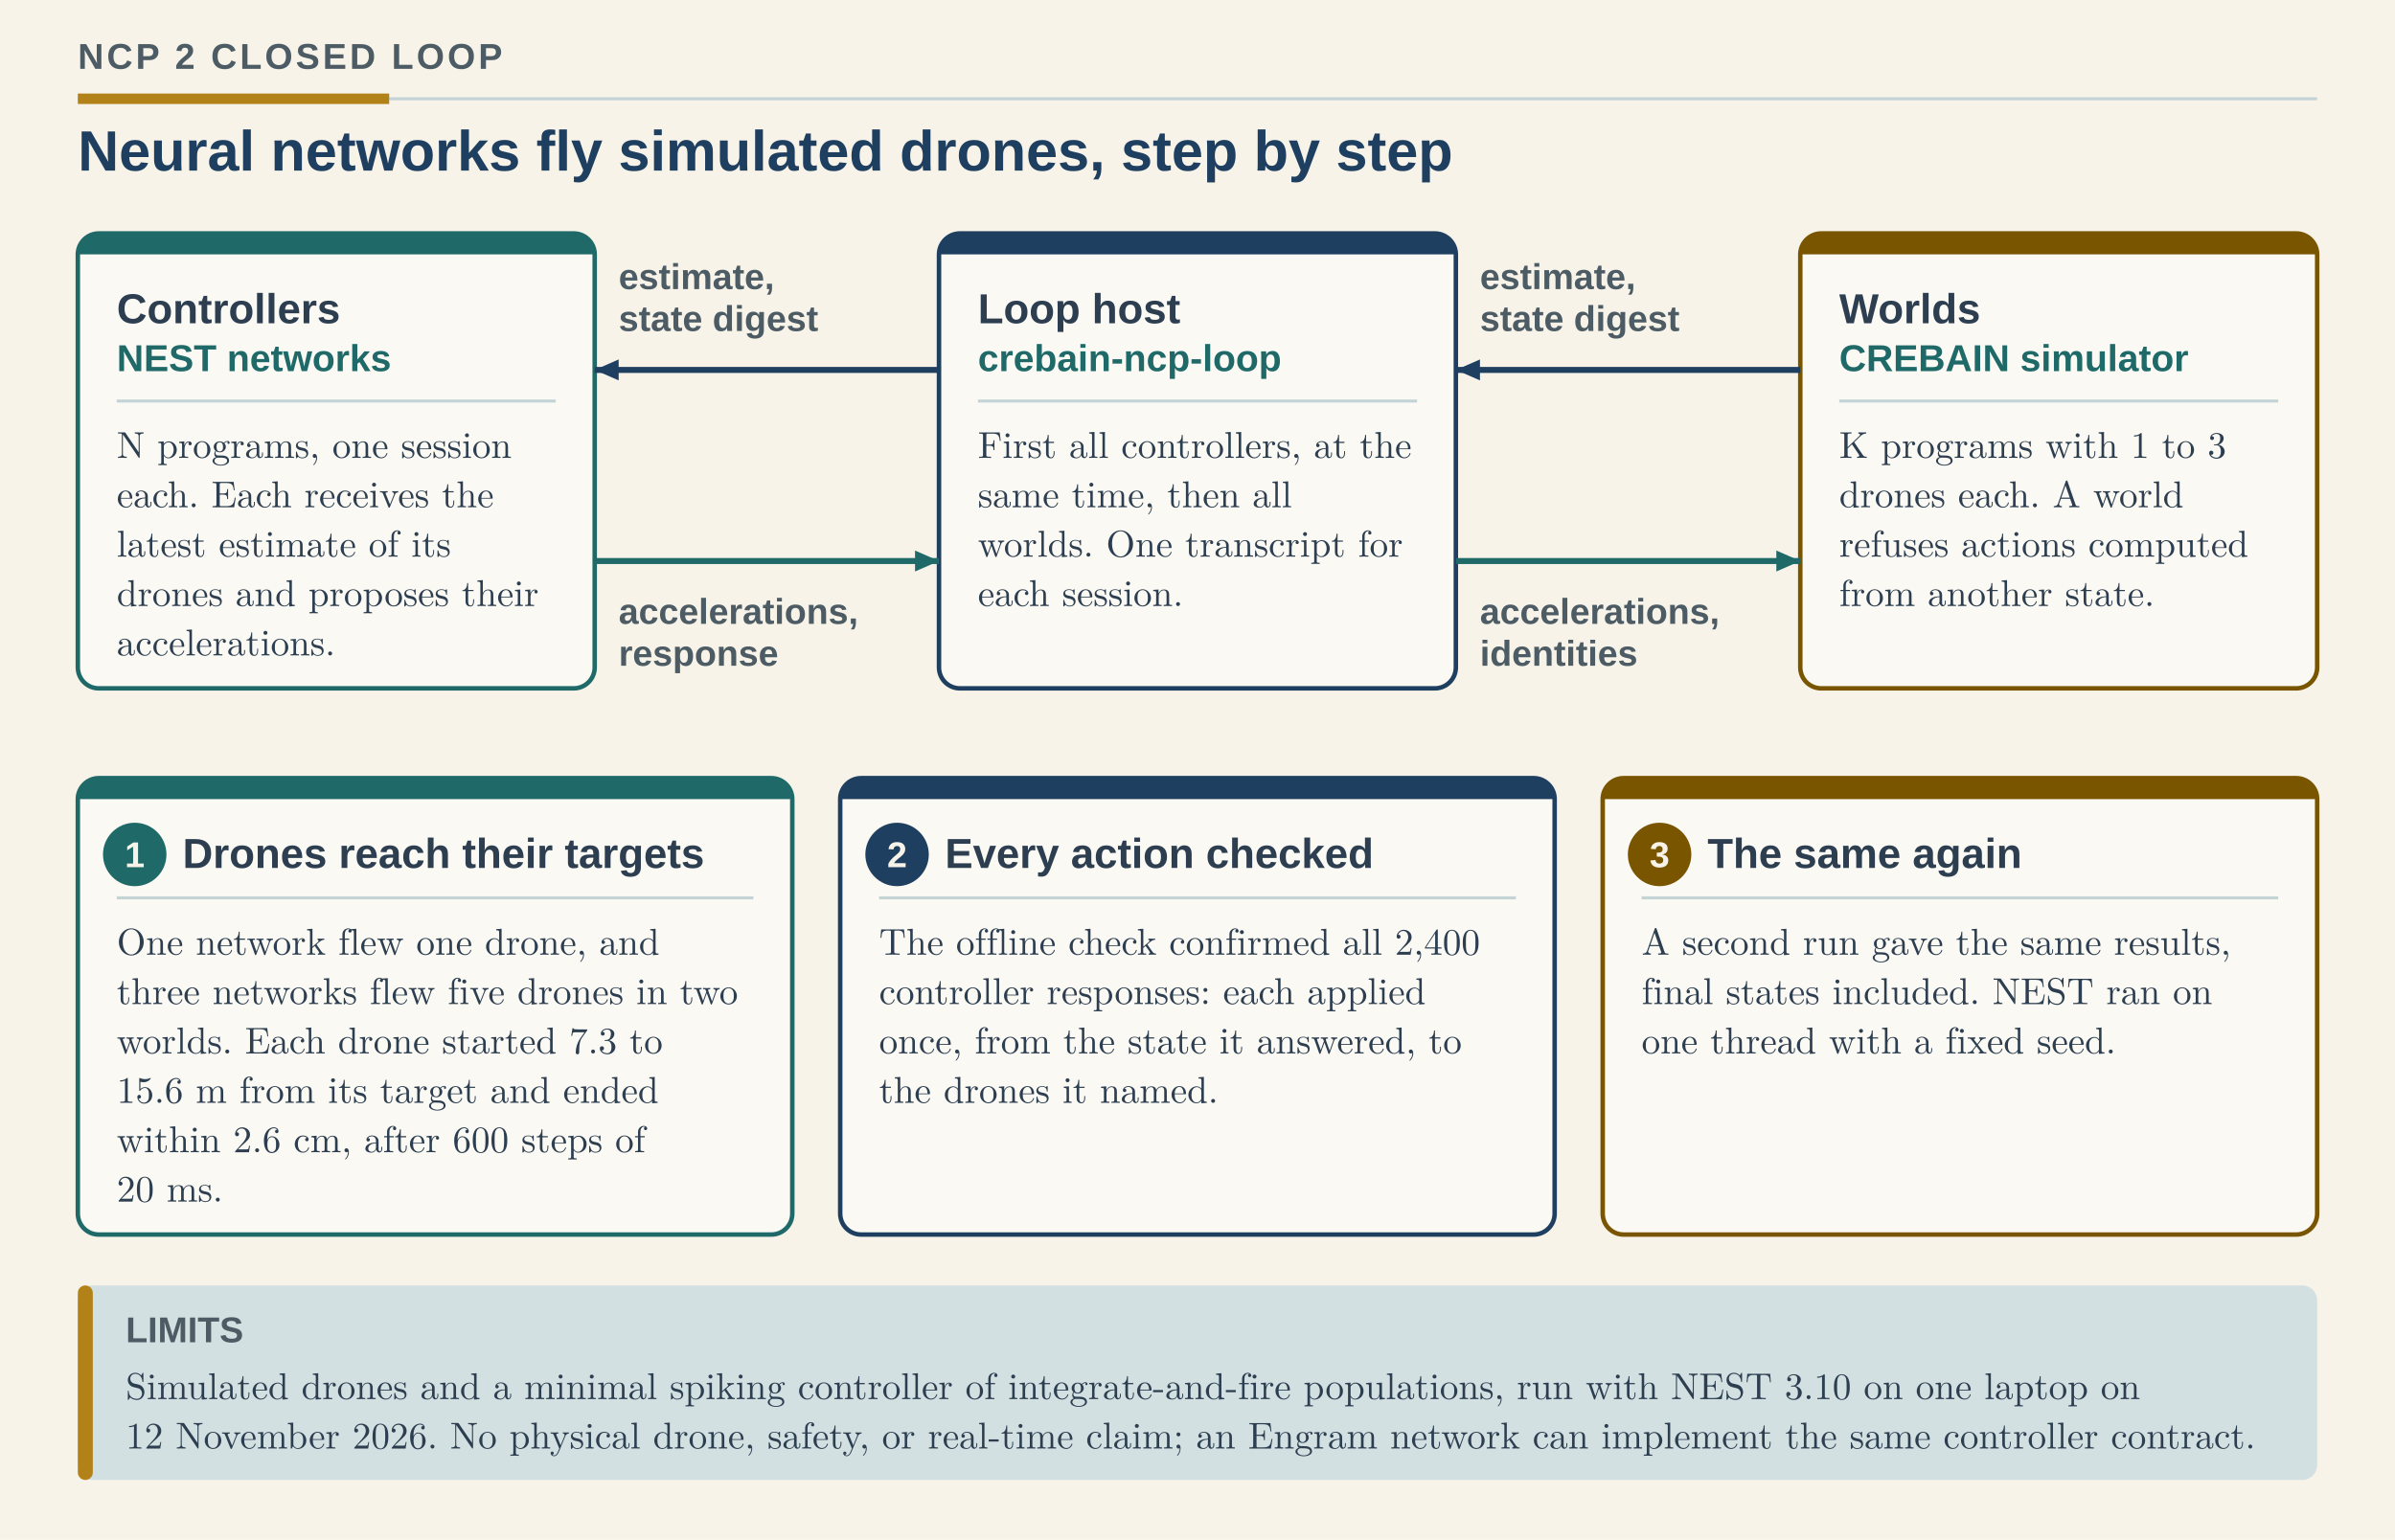
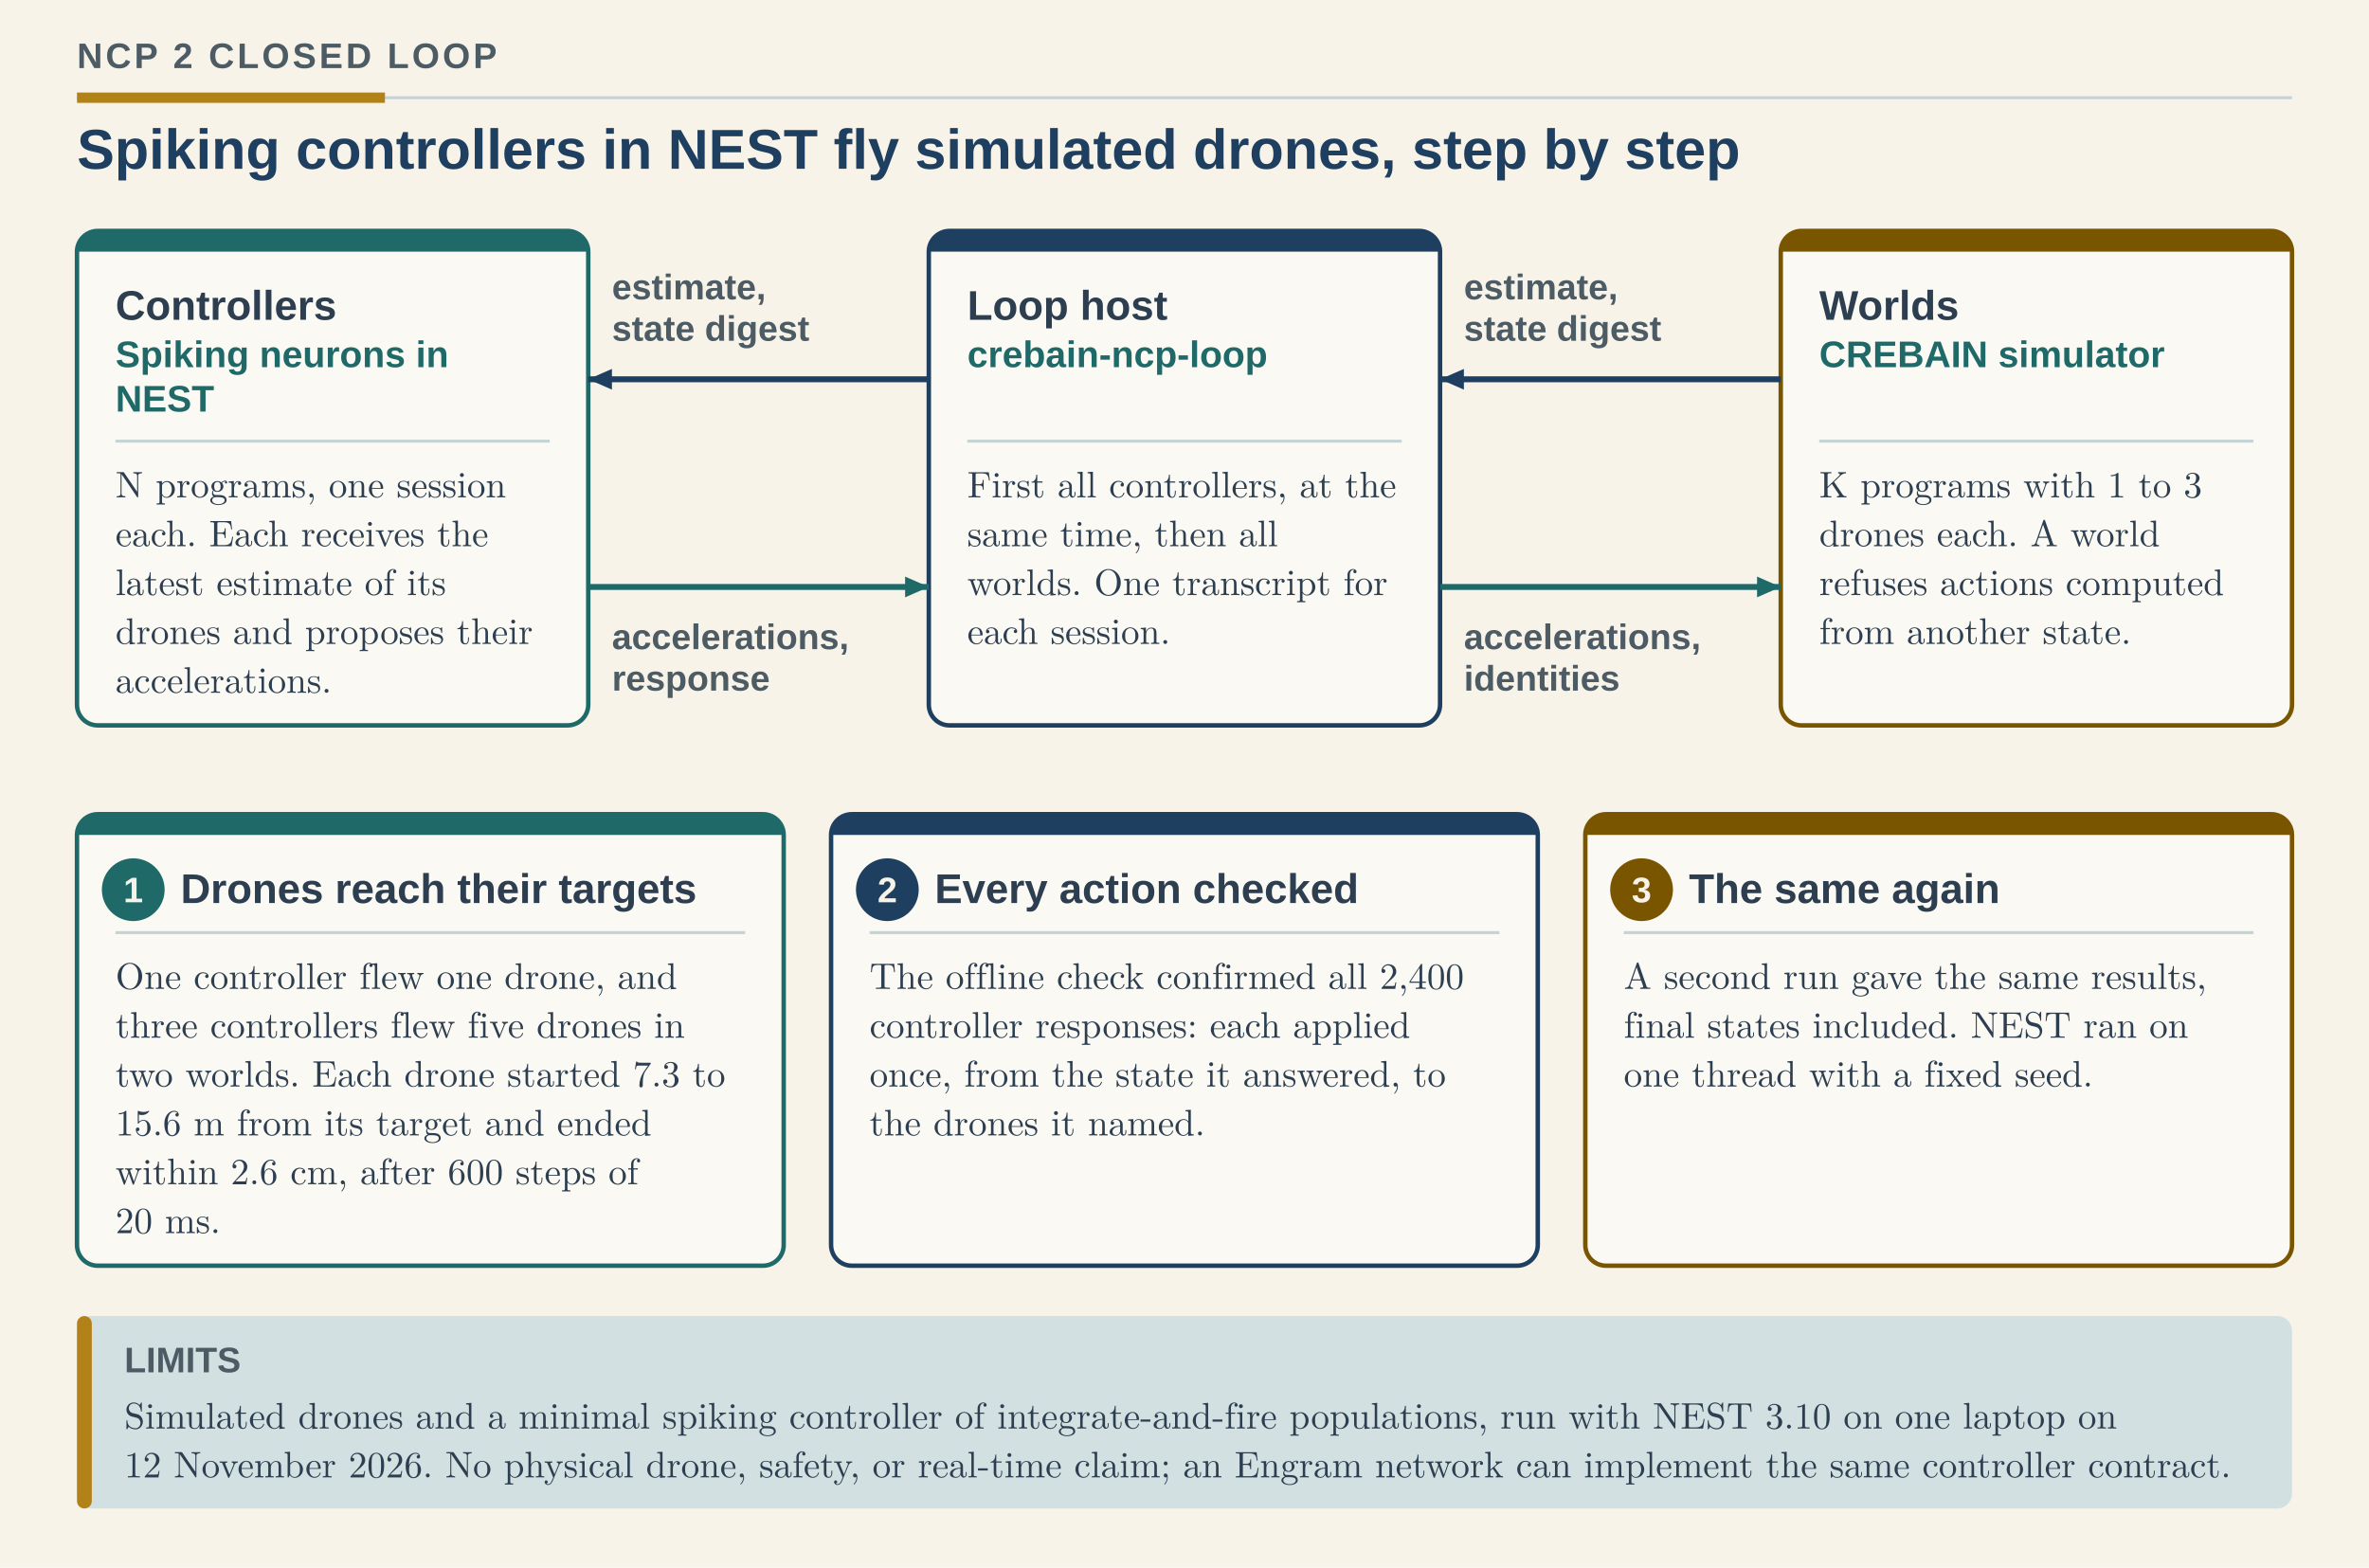
- <svg xmlns="http://www.w3.org/2000/svg" xml:lang="en" width="1600" height="1029" viewBox="0 0 1600 1029" role="img" aria-labelledby="ncp2-loop-title ncp2-loop-desc">
+ <svg xmlns="http://www.w3.org/2000/svg" xml:lang="en" width="1600" height="1059" viewBox="0 0 1600 1059" role="img" aria-labelledby="ncp2-loop-title ncp2-loop-desc">
  <defs>
    <style>.s{font-family:'Source Sans Pro', 'Source Sans 3', Arial, 'Liberation Sans', 'Helvetica Neue', Helvetica, sans-serif}.r{font-family:'Latin Modern Roman', 'LM Roman 10', 'Times New Roman', 'Liberation Serif', Times, serif}</style>
    <marker id="ncp2-loop-arrow-lapis" viewBox="0 0 16 14" refX="16" refY="7" markerWidth="16" markerHeight="14" markerUnits="userSpaceOnUse" orient="auto-start-reverse">
      <path d="M0,0 L16,7 L0,14 z" fill="#1F3F60" />
    </marker>
    <marker id="ncp2-loop-arrow-turquoise" viewBox="0 0 16 14" refX="16" refY="7" markerWidth="16" markerHeight="14" markerUnits="userSpaceOnUse" orient="auto-start-reverse">
      <path d="M0,0 L16,7 L0,14 z" fill="#1F6968" />
    </marker>
    <pattern id="ncp2-loop-hatch" width="12" height="12" patternUnits="userSpaceOnUse" patternTransform="rotate(40)">
      <line x1="0" y1="0" x2="0" y2="12" stroke="#B28218" stroke-width="3" />
    </pattern>
  </defs>
-   <rect width="1600" height="1029" fill="#F7F3E9" />
+   <rect width="1600" height="1059" fill="#F7F3E9" />
  <path d="M52 66 L1548 66" stroke="#C3D3D6" stroke-width="2" fill="none" stroke-linecap="butt" />
  <path d="M52 66 L260 66" stroke="#B28218" stroke-width="7" fill="none" stroke-linecap="butt" />
-   <rect x="52" y="156" width="345.3" height="304" rx="14" fill="#FBF9F3" stroke="#1F6968" stroke-width="3" />
+   <rect x="52" y="156" width="345.3" height="334" rx="14" fill="#FBF9F3" stroke="#1F6968" stroke-width="3" />
  <path d="M52 170 L52 170 Q52 156 66 156 L383.3 156 Q397.3 156 397.3 170 L397.3 170 Z" fill="#1F6968" />
-   <path d="M78 268 L371.3 268" stroke="#C3D3D6" stroke-width="2" fill="none" stroke-linecap="butt" />
-   <rect x="627.3" y="156" width="345.3" height="304" rx="14" fill="#FBF9F3" stroke="#1F3F60" stroke-width="3" />
+   <path d="M78 298 L371.3 298" stroke="#C3D3D6" stroke-width="2" fill="none" stroke-linecap="butt" />
+   <rect x="627.3" y="156" width="345.3" height="334" rx="14" fill="#FBF9F3" stroke="#1F3F60" stroke-width="3" />
  <path d="M627.3 170 L627.3 170 Q627.3 156 641.3 156 L958.7 156 Q972.7 156 972.7 170 L972.7 170 Z" fill="#1F3F60" />
-   <path d="M653.3 268 L946.7 268" stroke="#C3D3D6" stroke-width="2" fill="none" stroke-linecap="butt" />
-   <rect x="1202.7" y="156" width="345.3" height="304" rx="14" fill="#FBF9F3" stroke="#7A5500" stroke-width="3" />
+   <path d="M653.3 298 L946.7 298" stroke="#C3D3D6" stroke-width="2" fill="none" stroke-linecap="butt" />
+   <rect x="1202.7" y="156" width="345.3" height="334" rx="14" fill="#FBF9F3" stroke="#7A5500" stroke-width="3" />
  <path d="M1202.7 170 L1202.7 170 Q1202.7 156 1216.7 156 L1534 156 Q1548 156 1548 170 L1548 170 Z" fill="#7A5500" />
-   <path d="M1228.7 268 L1522 268" stroke="#C3D3D6" stroke-width="2" fill="none" stroke-linecap="butt" />
-   <rect x="52" y="520" width="477.3" height="305" rx="14" fill="#FBF9F3" stroke="#1F6968" stroke-width="3" />
-   <path d="M52 534 L52 534 Q52 520 66 520 L515.3 520 Q529.3 520 529.3 534 L529.3 534 Z" fill="#1F6968" />
-   <circle cx="90" cy="571" r="21.2" fill="#1F6968" />
-   <path d="M78 600 L503.3 600" stroke="#C3D3D6" stroke-width="2" fill="none" stroke-linecap="butt" />
-   <rect x="561.3" y="520" width="477.3" height="305" rx="14" fill="#FBF9F3" stroke="#1F3F60" stroke-width="3" />
-   <path d="M561.3 534 L561.3 534 Q561.3 520 575.3 520 L1024.7 520 Q1038.7 520 1038.7 534 L1038.7 534 Z" fill="#1F3F60" />
-   <circle cx="599.3" cy="571" r="21.2" fill="#1F3F60" />
-   <path d="M587.3 600 L1012.7 600" stroke="#C3D3D6" stroke-width="2" fill="none" stroke-linecap="butt" />
-   <rect x="1070.7" y="520" width="477.3" height="305" rx="14" fill="#FBF9F3" stroke="#7A5500" stroke-width="3" />
-   <path d="M1070.7 534 L1070.7 534 Q1070.7 520 1084.7 520 L1534 520 Q1548 520 1548 534 L1548 534 Z" fill="#7A5500" />
-   <circle cx="1108.7" cy="571" r="21.2" fill="#7A5500" />
-   <path d="M1096.7 600 L1522 600" stroke="#C3D3D6" stroke-width="2" fill="none" stroke-linecap="butt" />
-   <rect x="52" y="859" width="1496" height="130" rx="10" fill="#D2E0E2" />
-   <rect x="52" y="859" width="10" height="130" rx="5" fill="#B28218" />
-   <path d="M627.3 247.2 L397.3 247.2" fill="none" stroke="#1F3F60" stroke-width="4" stroke-linejoin="round" marker-end="url(#ncp2-loop-arrow-lapis)" />
-   <path d="M397.3 374.9 L627.3 374.9" fill="none" stroke="#1F6968" stroke-width="4" stroke-linejoin="round" marker-end="url(#ncp2-loop-arrow-turquoise)" />
-   <path d="M972.7 374.9 L1202.7 374.9" fill="none" stroke="#1F6968" stroke-width="4" stroke-linejoin="round" marker-end="url(#ncp2-loop-arrow-turquoise)" />
-   <path d="M1202.7 247.2 L972.7 247.2" fill="none" stroke="#1F3F60" stroke-width="4" stroke-linejoin="round" marker-end="url(#ncp2-loop-arrow-lapis)" />
+   <path d="M1228.7 298 L1522 298" stroke="#C3D3D6" stroke-width="2" fill="none" stroke-linecap="butt" />
+   <rect x="52" y="550" width="477.3" height="305" rx="14" fill="#FBF9F3" stroke="#1F6968" stroke-width="3" />
+   <path d="M52 564 L52 564 Q52 550 66 550 L515.3 550 Q529.3 550 529.3 564 L529.3 564 Z" fill="#1F6968" />
+   <circle cx="90" cy="601" r="21.2" fill="#1F6968" />
+   <path d="M78 630 L503.3 630" stroke="#C3D3D6" stroke-width="2" fill="none" stroke-linecap="butt" />
+   <rect x="561.3" y="550" width="477.3" height="305" rx="14" fill="#FBF9F3" stroke="#1F3F60" stroke-width="3" />
+   <path d="M561.3 564 L561.3 564 Q561.3 550 575.3 550 L1024.7 550 Q1038.7 550 1038.7 564 L1038.7 564 Z" fill="#1F3F60" />
+   <circle cx="599.3" cy="601" r="21.2" fill="#1F3F60" />
+   <path d="M587.3 630 L1012.7 630" stroke="#C3D3D6" stroke-width="2" fill="none" stroke-linecap="butt" />
+   <rect x="1070.7" y="550" width="477.3" height="305" rx="14" fill="#FBF9F3" stroke="#7A5500" stroke-width="3" />
+   <path d="M1070.7 564 L1070.7 564 Q1070.7 550 1084.7 550 L1534 550 Q1548 550 1548 564 L1548 564 Z" fill="#7A5500" />
+   <circle cx="1108.7" cy="601" r="21.2" fill="#7A5500" />
+   <path d="M1096.7 630 L1522 630" stroke="#C3D3D6" stroke-width="2" fill="none" stroke-linecap="butt" />
+   <rect x="52" y="889" width="1496" height="130" rx="10" fill="#D2E0E2" />
+   <rect x="52" y="889" width="10" height="130" rx="5" fill="#B28218" />
+   <path d="M627.3 256.2 L397.3 256.2" fill="none" stroke="#1F3F60" stroke-width="4" stroke-linejoin="round" marker-end="url(#ncp2-loop-arrow-lapis)" />
+   <path d="M397.3 396.5 L627.3 396.5" fill="none" stroke="#1F6968" stroke-width="4" stroke-linejoin="round" marker-end="url(#ncp2-loop-arrow-turquoise)" />
+   <path d="M972.7 396.5 L1202.7 396.5" fill="none" stroke="#1F6968" stroke-width="4" stroke-linejoin="round" marker-end="url(#ncp2-loop-arrow-turquoise)" />
+   <path d="M1202.7 256.2 L972.7 256.2" fill="none" stroke="#1F3F60" stroke-width="4" stroke-linejoin="round" marker-end="url(#ncp2-loop-arrow-lapis)" />
  <text x="52" y="46" class="s" font-size="24" fill="#4D5C64" font-weight="700" letter-spacing="2">NCP 2 CLOSED LOOP</text>
-   <text x="52" y="114" class="s" font-size="38" fill="#1F3F60" font-weight="700">Neural networks fly simulated drones, step by step</text>
+   <text x="52" y="114" class="s" font-size="38" fill="#1F3F60" font-weight="700">Spiking controllers in NEST fly simulated drones, step by step</text>
  <text x="78" y="216" class="s" font-size="28" fill="#2C3E50" font-weight="700">Controllers</text>
-   <text x="78" y="248" class="s" font-size="25" fill="#1F6968" font-weight="600">NEST networks</text>
-   <text x="78" y="306" class="r" font-size="25" fill="#2C3E50">N programs, one session</text>
-   <text x="78" y="339" class="r" font-size="25" fill="#2C3E50">each. Each receives the</text>
-   <text x="78" y="372" class="r" font-size="25" fill="#2C3E50">latest estimate of its</text>
-   <text x="78" y="405" class="r" font-size="25" fill="#2C3E50">drones and proposes their</text>
-   <text x="78" y="438" class="r" font-size="25" fill="#2C3E50">accelerations.</text>
+   <text x="78" y="248" class="s" font-size="25" fill="#1F6968" font-weight="600">Spiking neurons in</text>
+   <text x="78" y="278" class="s" font-size="25" fill="#1F6968" font-weight="600">NEST</text>
+   <text x="78" y="336" class="r" font-size="25" fill="#2C3E50">N programs, one session</text>
+   <text x="78" y="369" class="r" font-size="25" fill="#2C3E50">each. Each receives the</text>
+   <text x="78" y="402" class="r" font-size="25" fill="#2C3E50">latest estimate of its</text>
+   <text x="78" y="435" class="r" font-size="25" fill="#2C3E50">drones and proposes their</text>
+   <text x="78" y="468" class="r" font-size="25" fill="#2C3E50">accelerations.</text>
  <text x="653.3" y="216" class="s" font-size="28" fill="#2C3E50" font-weight="700">Loop host</text>
  <text x="653.3" y="248" class="s" font-size="25" fill="#1F6968" font-weight="600">crebain-ncp-loop</text>
-   <text x="653.3" y="306" class="r" font-size="25" fill="#2C3E50">First all controllers, at the</text>
-   <text x="653.3" y="339" class="r" font-size="25" fill="#2C3E50">same time, then all</text>
-   <text x="653.3" y="372" class="r" font-size="25" fill="#2C3E50">worlds. One transcript for</text>
-   <text x="653.3" y="405" class="r" font-size="25" fill="#2C3E50">each session.</text>
+   <text x="653.3" y="336" class="r" font-size="25" fill="#2C3E50">First all controllers, at the</text>
+   <text x="653.3" y="369" class="r" font-size="25" fill="#2C3E50">same time, then all</text>
+   <text x="653.3" y="402" class="r" font-size="25" fill="#2C3E50">worlds. One transcript for</text>
+   <text x="653.3" y="435" class="r" font-size="25" fill="#2C3E50">each session.</text>
  <text x="1228.7" y="216" class="s" font-size="28" fill="#2C3E50" font-weight="700">Worlds</text>
  <text x="1228.7" y="248" class="s" font-size="25" fill="#1F6968" font-weight="600">CREBAIN simulator</text>
-   <text x="1228.7" y="306" class="r" font-size="25" fill="#2C3E50">K programs with 1 to 3</text>
-   <text x="1228.7" y="339" class="r" font-size="25" fill="#2C3E50">drones each. A world</text>
-   <text x="1228.7" y="372" class="r" font-size="25" fill="#2C3E50">refuses actions computed</text>
-   <text x="1228.7" y="405" class="r" font-size="25" fill="#2C3E50">from another state.</text>
-   <text x="413.3" y="193.2" class="s" font-size="24" fill="#4D5C64" font-weight="600">estimate,</text>
-   <text x="413.3" y="221.2" class="s" font-size="24" fill="#4D5C64" font-weight="600">state digest</text>
-   <text x="413.3" y="416.9" class="s" font-size="24" fill="#4D5C64" font-weight="600">accelerations,</text>
-   <text x="413.3" y="444.9" class="s" font-size="24" fill="#4D5C64" font-weight="600">response</text>
-   <text x="988.7" y="193.2" class="s" font-size="24" fill="#4D5C64" font-weight="600">estimate,</text>
-   <text x="988.7" y="221.2" class="s" font-size="24" fill="#4D5C64" font-weight="600">state digest</text>
-   <text x="988.7" y="416.9" class="s" font-size="24" fill="#4D5C64" font-weight="600">accelerations,</text>
-   <text x="988.7" y="444.9" class="s" font-size="24" fill="#4D5C64" font-weight="600">identities</text>
-   <text x="90" y="579.5" class="s" font-size="24" fill="#F7F3E9" font-weight="700" letter-spacing="1" text-anchor="middle">1</text>
-   <text x="122" y="580" class="s" font-size="28" fill="#2C3E50" font-weight="700">Drones reach their targets</text>
-   <text x="78" y="638" class="r" font-size="25" fill="#2C3E50">One network flew one drone, and</text>
-   <text x="78" y="671" class="r" font-size="25" fill="#2C3E50">three networks flew five drones in two</text>
-   <text x="78" y="704" class="r" font-size="25" fill="#2C3E50">worlds. Each drone started 7.3 to</text>
-   <text x="78" y="737" class="r" font-size="25" fill="#2C3E50">15.6 m from its target and ended</text>
-   <text x="78" y="770" class="r" font-size="25" fill="#2C3E50">within 2.6 cm, after 600 steps of</text>
-   <text x="78" y="803" class="r" font-size="25" fill="#2C3E50">20 ms.</text>
-   <text x="599.3" y="579.5" class="s" font-size="24" fill="#F7F3E9" font-weight="700" letter-spacing="1" text-anchor="middle">2</text>
-   <text x="631.3" y="580" class="s" font-size="28" fill="#2C3E50" font-weight="700">Every action checked</text>
-   <text x="587.3" y="638" class="r" font-size="25" fill="#2C3E50">The offline check confirmed all 2,400</text>
-   <text x="587.3" y="671" class="r" font-size="25" fill="#2C3E50">controller responses: each applied</text>
-   <text x="587.3" y="704" class="r" font-size="25" fill="#2C3E50">once, from the state it answered, to</text>
-   <text x="587.3" y="737" class="r" font-size="25" fill="#2C3E50">the drones it named.</text>
-   <text x="1108.7" y="579.5" class="s" font-size="24" fill="#F7F3E9" font-weight="700" letter-spacing="1" text-anchor="middle">3</text>
-   <text x="1140.7" y="580" class="s" font-size="28" fill="#2C3E50" font-weight="700">The same again</text>
-   <text x="1096.7" y="638" class="r" font-size="25" fill="#2C3E50">A second run gave the same results,</text>
-   <text x="1096.7" y="671" class="r" font-size="25" fill="#2C3E50">final states included. NEST ran on</text>
-   <text x="1096.7" y="704" class="r" font-size="25" fill="#2C3E50">one thread with a fixed seed.</text>
-   <text x="84" y="897" class="s" font-size="24" fill="#4D5C64" font-weight="600">LIMITS</text>
-   <text x="84" y="935" class="r" font-size="25" fill="#2C3E50">Simulated drones and a minimal spiking controller of integrate-and-fire populations, run with NEST 3.10 on one laptop on</text>
-   <text x="84" y="968" class="r" font-size="25" fill="#2C3E50">12 November 2026. No physical drone, safety, or real-time claim; an Engram network can implement the same controller contract.</text>
+   <text x="1228.7" y="336" class="r" font-size="25" fill="#2C3E50">K programs with 1 to 3</text>
+   <text x="1228.7" y="369" class="r" font-size="25" fill="#2C3E50">drones each. A world</text>
+   <text x="1228.7" y="402" class="r" font-size="25" fill="#2C3E50">refuses actions computed</text>
+   <text x="1228.7" y="435" class="r" font-size="25" fill="#2C3E50">from another state.</text>
+   <text x="413.3" y="202.2" class="s" font-size="24" fill="#4D5C64" font-weight="600">estimate,</text>
+   <text x="413.3" y="230.2" class="s" font-size="24" fill="#4D5C64" font-weight="600">state digest</text>
+   <text x="413.3" y="438.5" class="s" font-size="24" fill="#4D5C64" font-weight="600">accelerations,</text>
+   <text x="413.3" y="466.5" class="s" font-size="24" fill="#4D5C64" font-weight="600">response</text>
+   <text x="988.7" y="202.2" class="s" font-size="24" fill="#4D5C64" font-weight="600">estimate,</text>
+   <text x="988.7" y="230.2" class="s" font-size="24" fill="#4D5C64" font-weight="600">state digest</text>
+   <text x="988.7" y="438.5" class="s" font-size="24" fill="#4D5C64" font-weight="600">accelerations,</text>
+   <text x="988.7" y="466.5" class="s" font-size="24" fill="#4D5C64" font-weight="600">identities</text>
+   <text x="90" y="609.5" class="s" font-size="24" fill="#F7F3E9" font-weight="700" letter-spacing="1" text-anchor="middle">1</text>
+   <text x="122" y="610" class="s" font-size="28" fill="#2C3E50" font-weight="700">Drones reach their targets</text>
+   <text x="78" y="668" class="r" font-size="25" fill="#2C3E50">One controller flew one drone, and</text>
+   <text x="78" y="701" class="r" font-size="25" fill="#2C3E50">three controllers flew five drones in</text>
+   <text x="78" y="734" class="r" font-size="25" fill="#2C3E50">two worlds. Each drone started 7.3 to</text>
+   <text x="78" y="767" class="r" font-size="25" fill="#2C3E50">15.6 m from its target and ended</text>
+   <text x="78" y="800" class="r" font-size="25" fill="#2C3E50">within 2.6 cm, after 600 steps of</text>
+   <text x="78" y="833" class="r" font-size="25" fill="#2C3E50">20 ms.</text>
+   <text x="599.3" y="609.5" class="s" font-size="24" fill="#F7F3E9" font-weight="700" letter-spacing="1" text-anchor="middle">2</text>
+   <text x="631.3" y="610" class="s" font-size="28" fill="#2C3E50" font-weight="700">Every action checked</text>
+   <text x="587.3" y="668" class="r" font-size="25" fill="#2C3E50">The offline check confirmed all 2,400</text>
+   <text x="587.3" y="701" class="r" font-size="25" fill="#2C3E50">controller responses: each applied</text>
+   <text x="587.3" y="734" class="r" font-size="25" fill="#2C3E50">once, from the state it answered, to</text>
+   <text x="587.3" y="767" class="r" font-size="25" fill="#2C3E50">the drones it named.</text>
+   <text x="1108.7" y="609.5" class="s" font-size="24" fill="#F7F3E9" font-weight="700" letter-spacing="1" text-anchor="middle">3</text>
+   <text x="1140.7" y="610" class="s" font-size="28" fill="#2C3E50" font-weight="700">The same again</text>
+   <text x="1096.7" y="668" class="r" font-size="25" fill="#2C3E50">A second run gave the same results,</text>
+   <text x="1096.7" y="701" class="r" font-size="25" fill="#2C3E50">final states included. NEST ran on</text>
+   <text x="1096.7" y="734" class="r" font-size="25" fill="#2C3E50">one thread with a fixed seed.</text>
+   <text x="84" y="927" class="s" font-size="24" fill="#4D5C64" font-weight="600">LIMITS</text>
+   <text x="84" y="965" class="r" font-size="25" fill="#2C3E50">Simulated drones and a minimal spiking controller of integrate-and-fire populations, run with NEST 3.10 on one laptop on</text>
+   <text x="84" y="998" class="r" font-size="25" fill="#2C3E50">12 November 2026. No physical drone, safety, or real-time claim; an Engram network can implement the same controller contract.</text>
</svg>
